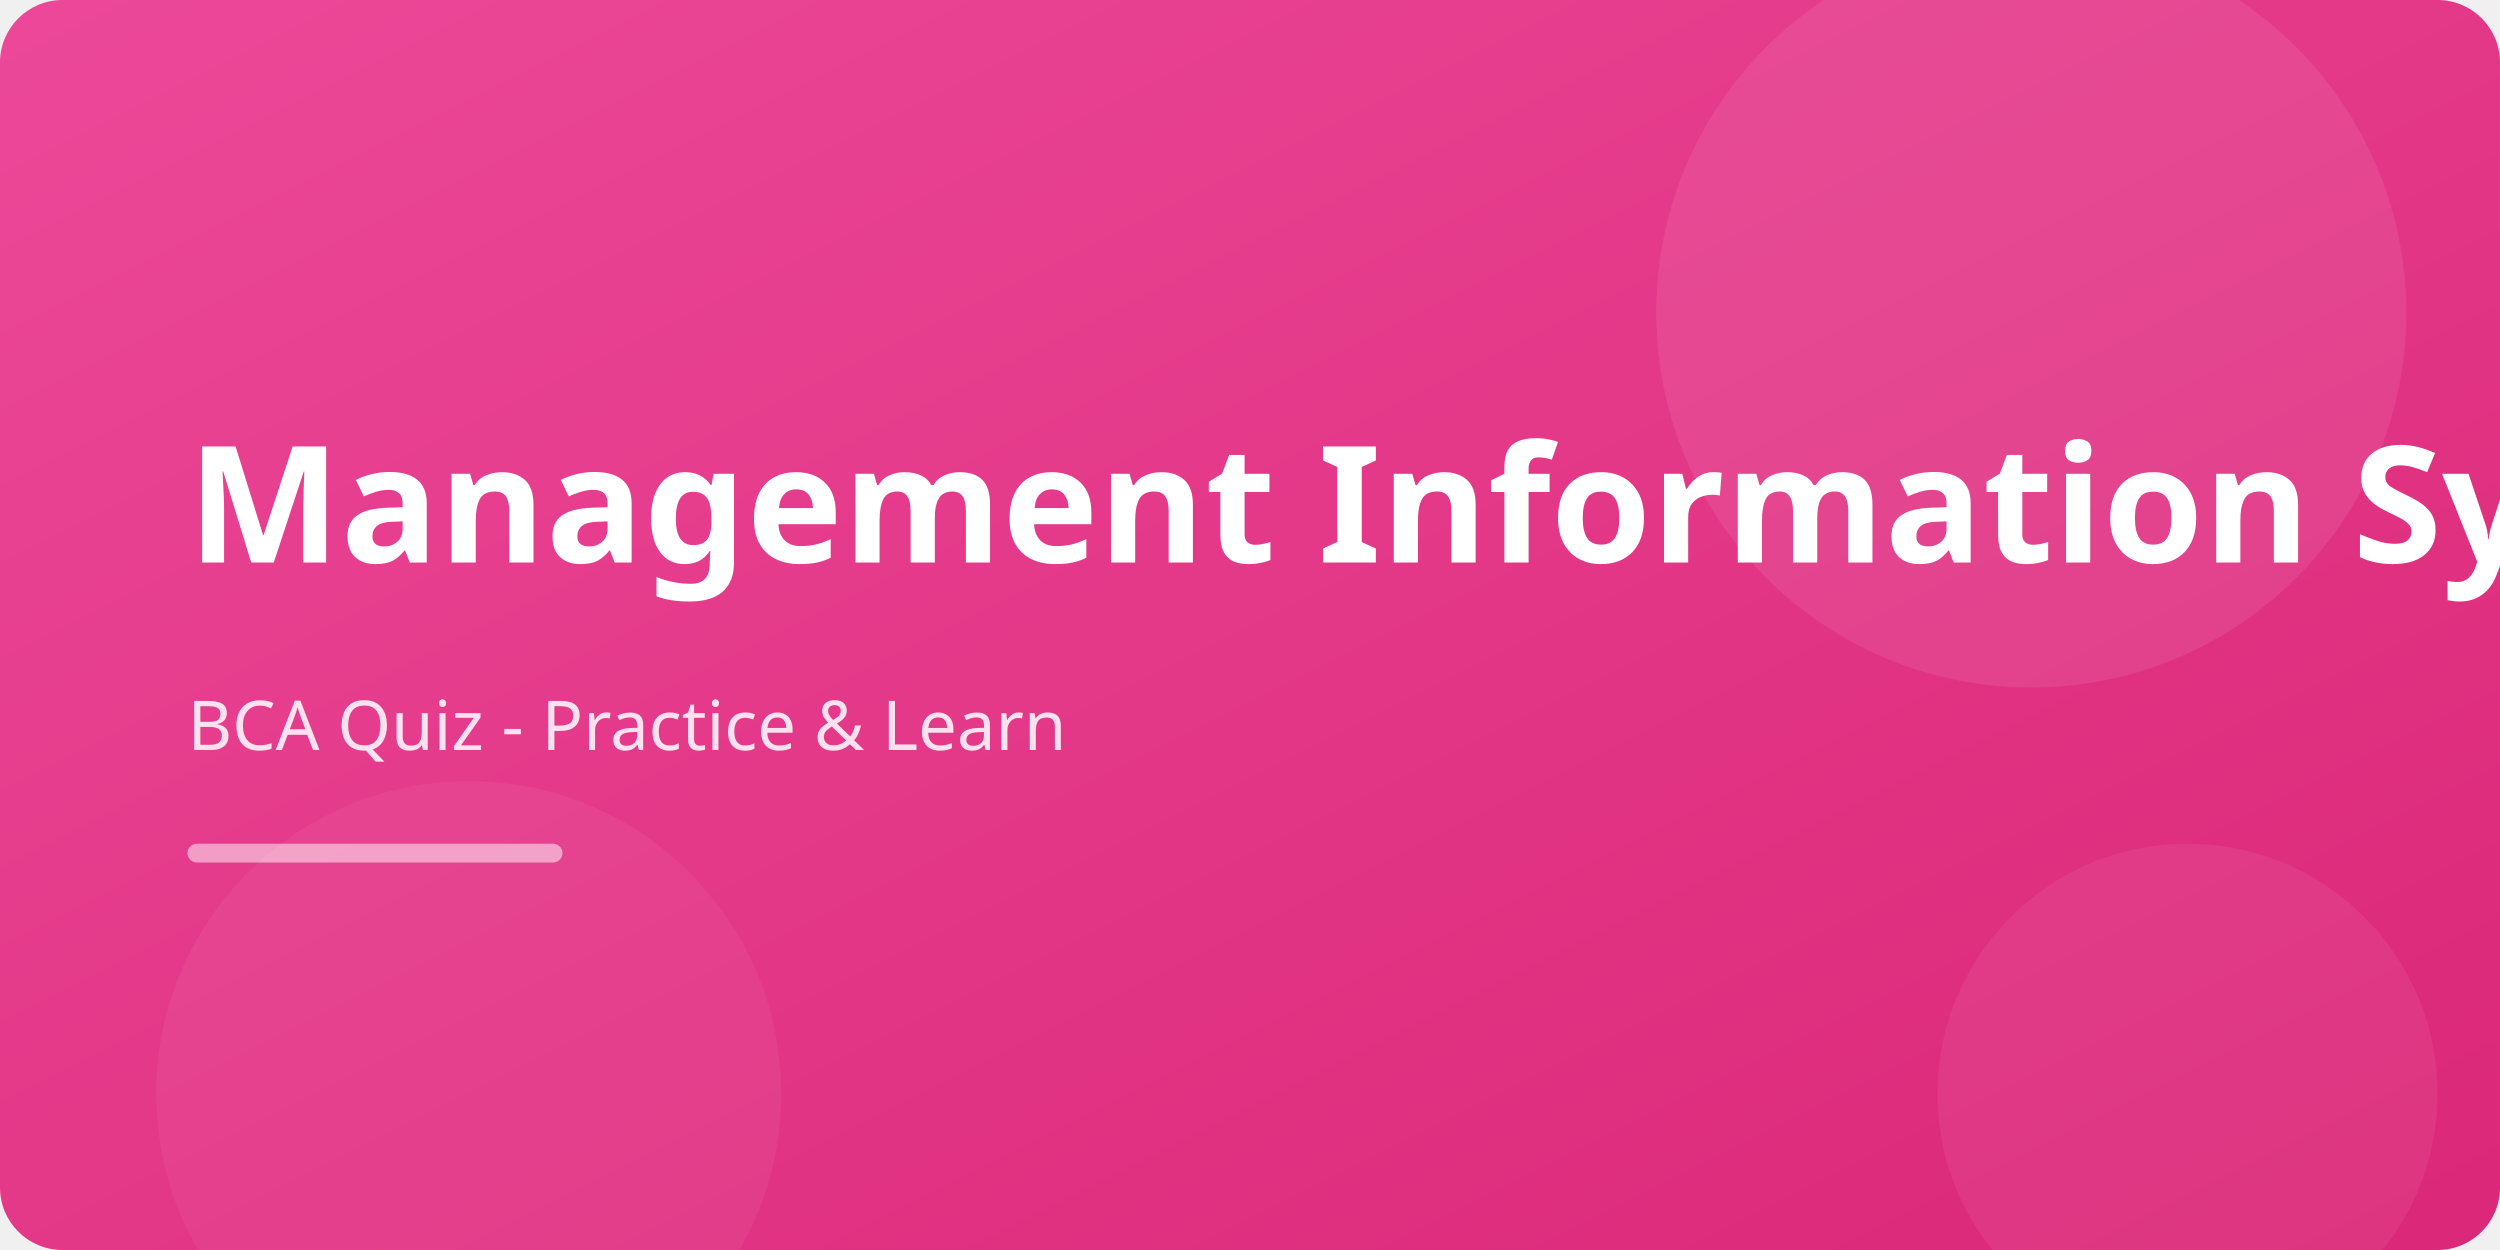
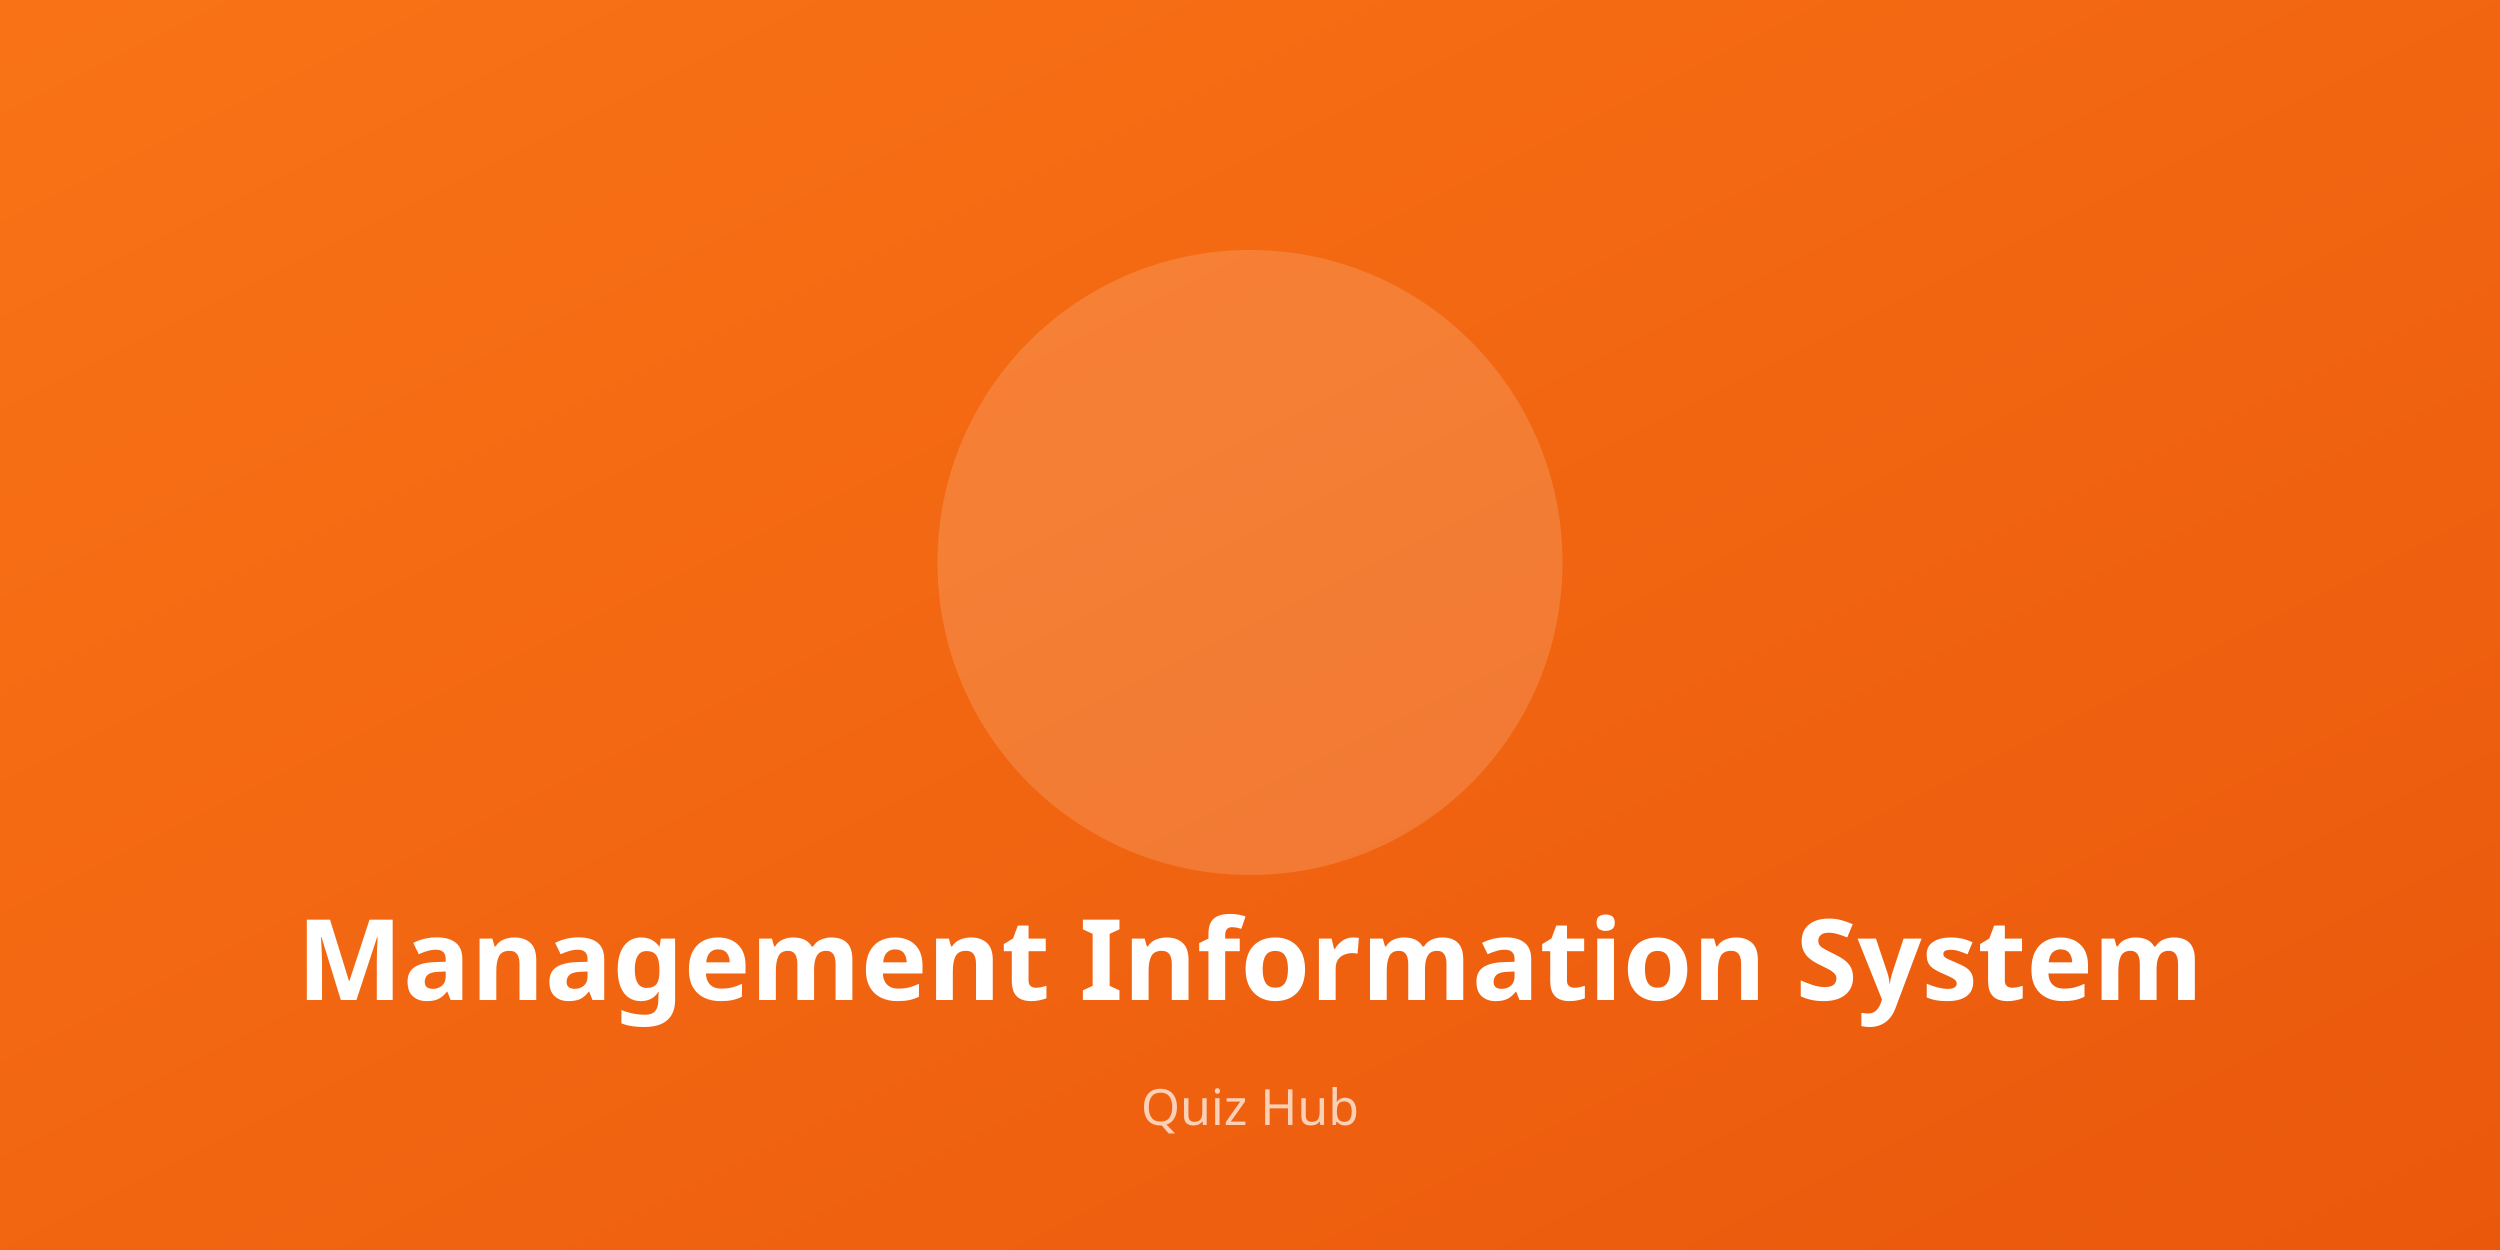
- <svg xmlns="http://www.w3.org/2000/svg" width="800" height="400" viewBox="0 0 800 400">
+ <svg xmlns="http://www.w3.org/2000/svg" viewBox="0 0 800 400" width="800" height="400">
  <defs>
-     <linearGradient id="bg" x1="0%" y1="0%" x2="100%" y2="100%">
-       <stop offset="0%" style="stop-color:#ec4899;stop-opacity:1" />
-       <stop offset="100%" style="stop-color:#db2777;stop-opacity:1" />
+     <linearGradient id="bgGrad" x1="0%" y1="0%" x2="100%" y2="100%">
+       <stop offset="0%" stop-color="#f97316" />
+       <stop offset="100%" stop-color="#ea580c" />
+     </linearGradient>
+     <linearGradient id="iconGrad" x1="0%" y1="0%" x2="100%" y2="100%">
+       <stop offset="0%" stop-color="#ffffff" />
+       <stop offset="100%" stop-color="#e0e7ff" />
    </linearGradient>
  </defs>
-   <rect width="800" height="400" fill="url(#bg)" rx="20" />
-   <circle cx="650" cy="100" r="120" fill="rgba(255,255,255,0.08)" />
-   <circle cx="700" cy="350" r="80" fill="rgba(255,255,255,0.06)" />
-   <circle cx="150" cy="350" r="100" fill="rgba(255,255,255,0.05)" />
-   <text x="60" y="180" font-family="Poppins, sans-serif" font-size="52" font-weight="700" fill="white">Management Information System</text>
-   <text x="60" y="240" font-family="Poppins, sans-serif" font-size="22" font-weight="400" fill="rgba(255,255,255,0.85)">BCA Quiz - Practice &amp; Learn</text>
-   <rect x="60" y="270" width="120" height="6" rx="3" fill="rgba(255,255,255,0.5)" />
+   <rect width="800" height="400" fill="url(#bgGrad)" />
+   <circle cx="400" cy="180" r="100" fill="rgba(255,255,255,0.15)" />
+   <text x="400" y="195" text-anchor="middle" font-family="Font Awesome 6 Pro, Font Awesome 6 Free, sans-serif" font-size="120" fill="rgba(255,255,255,0.9)" font-weight="900" />
+   <text x="400" y="320" text-anchor="middle" font-family="Poppins, sans-serif" font-size="36" fill="white" font-weight="700">Management Information System</text>
+   <text x="400" y="360" text-anchor="middle" font-family="Poppins, sans-serif" font-size="16" fill="rgba(255,255,255,0.7)">Quiz Hub</text>
</svg>
